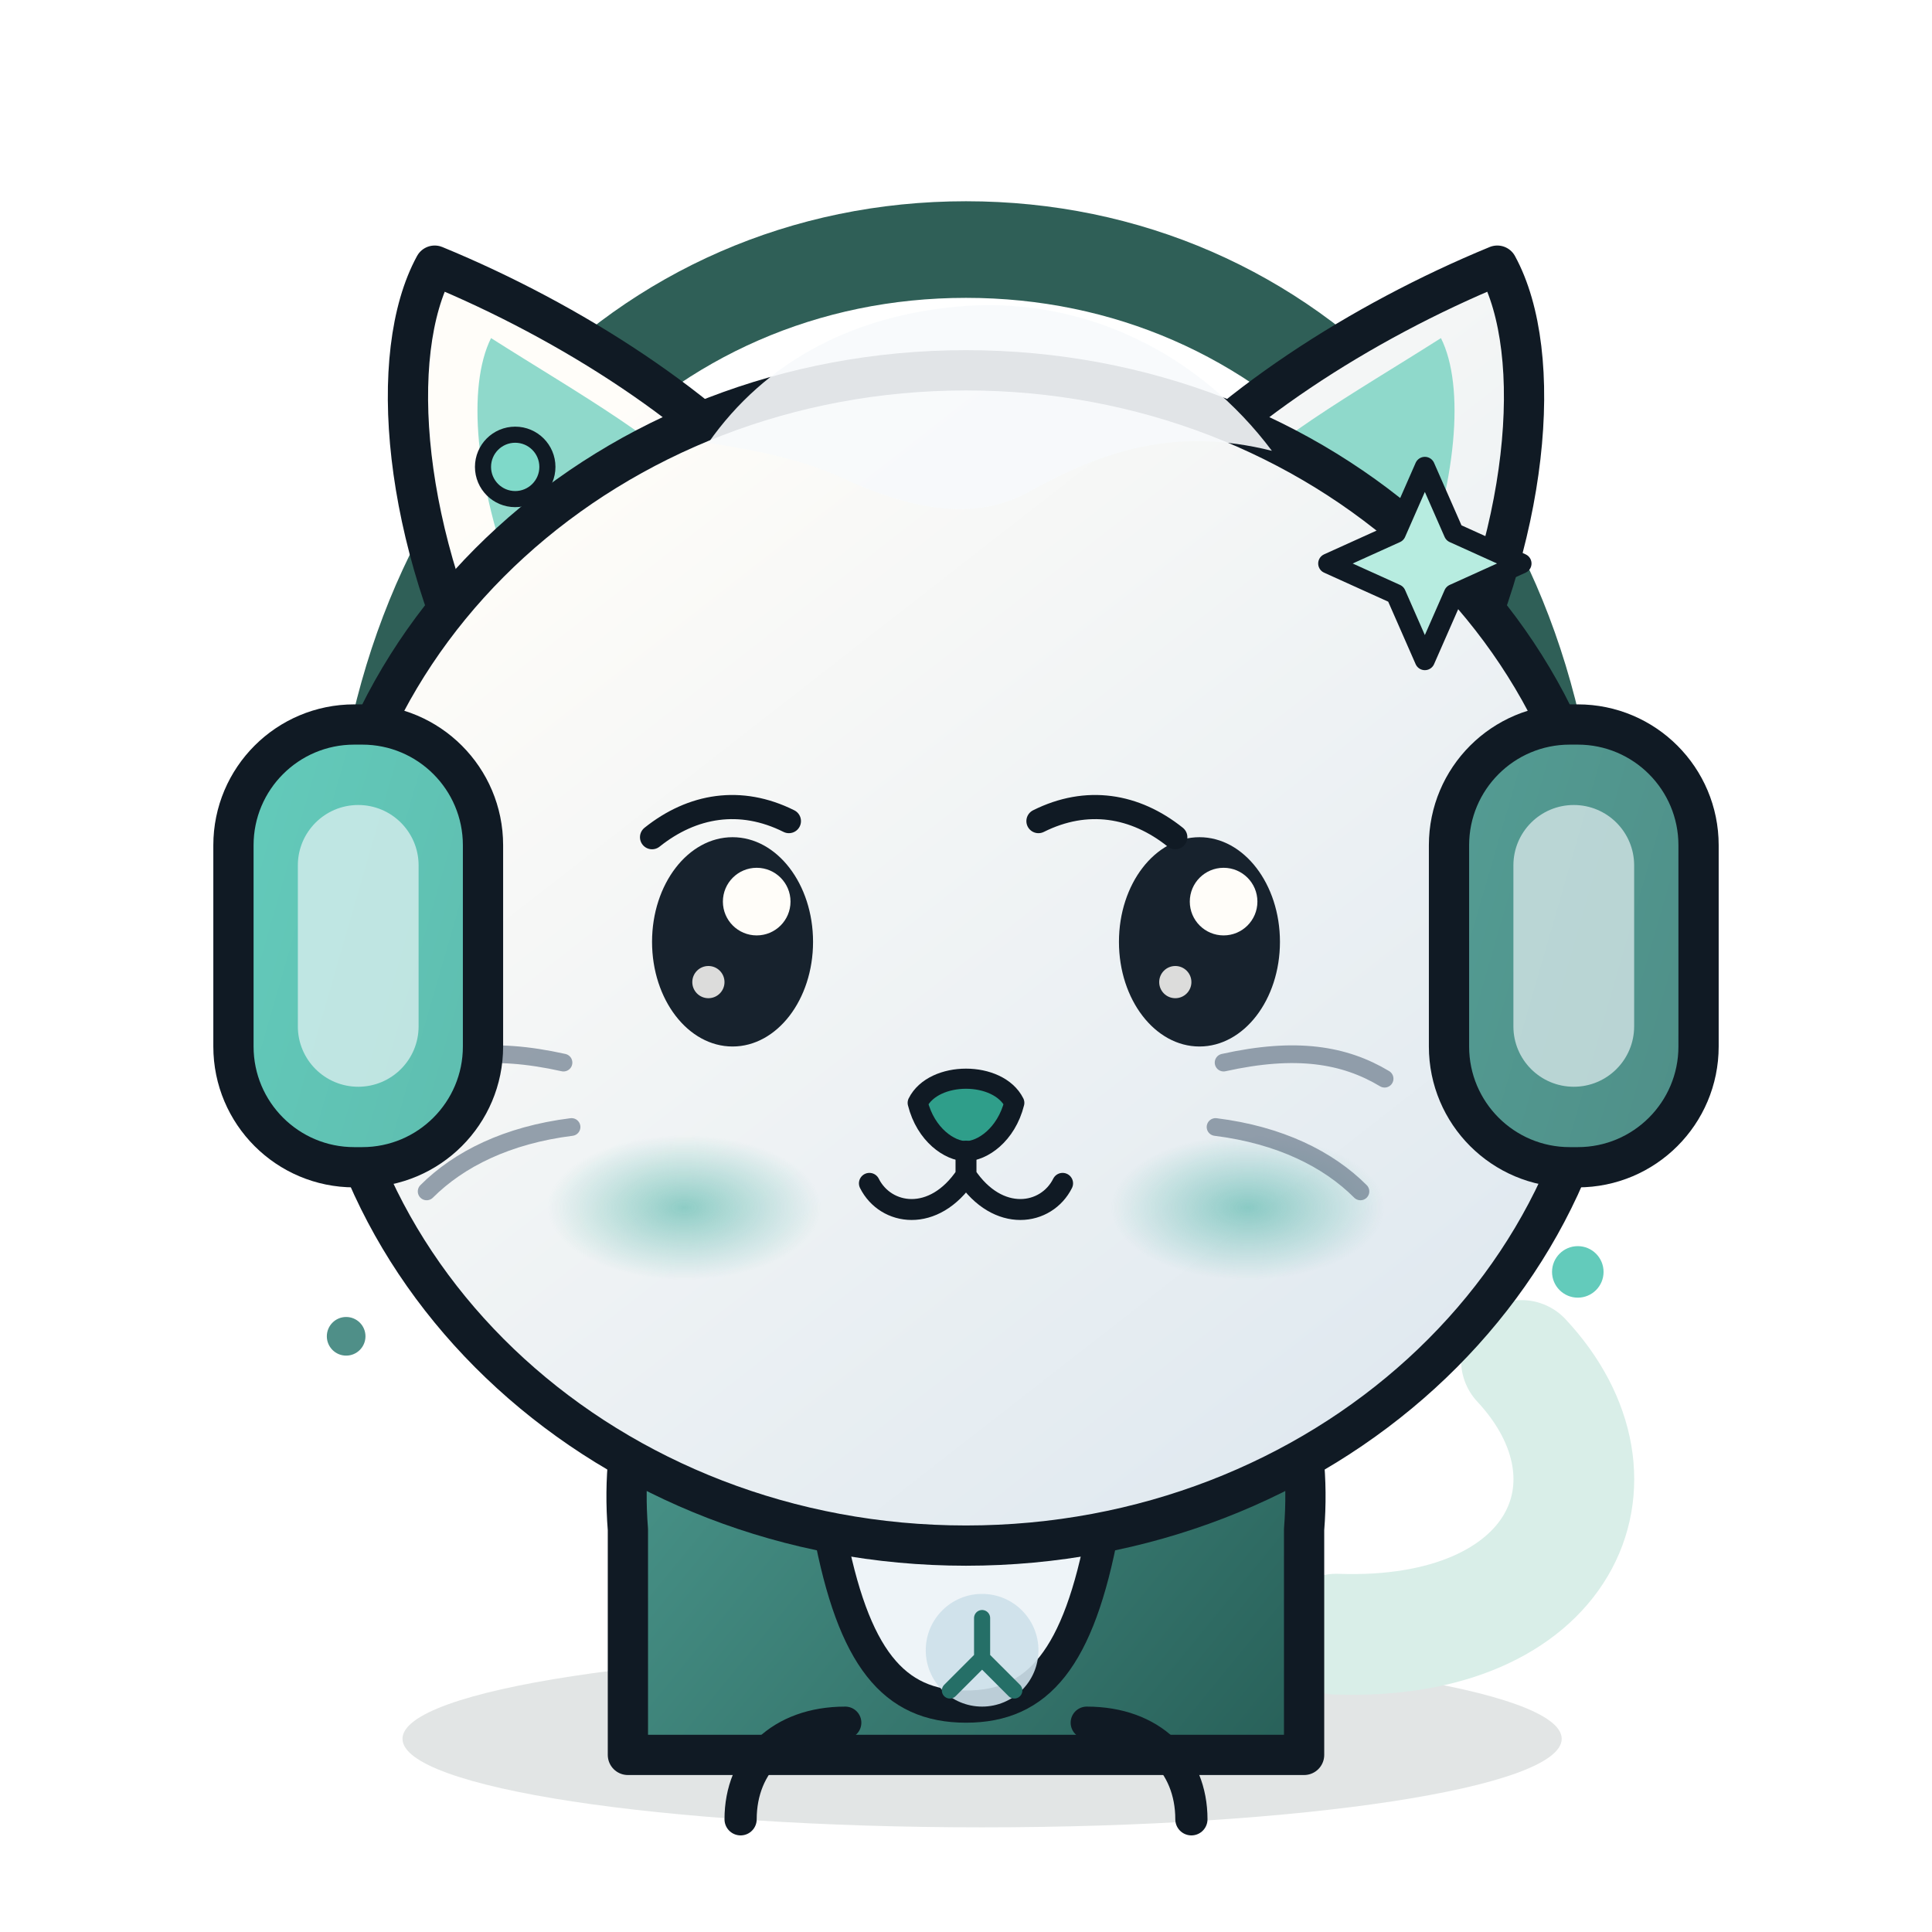
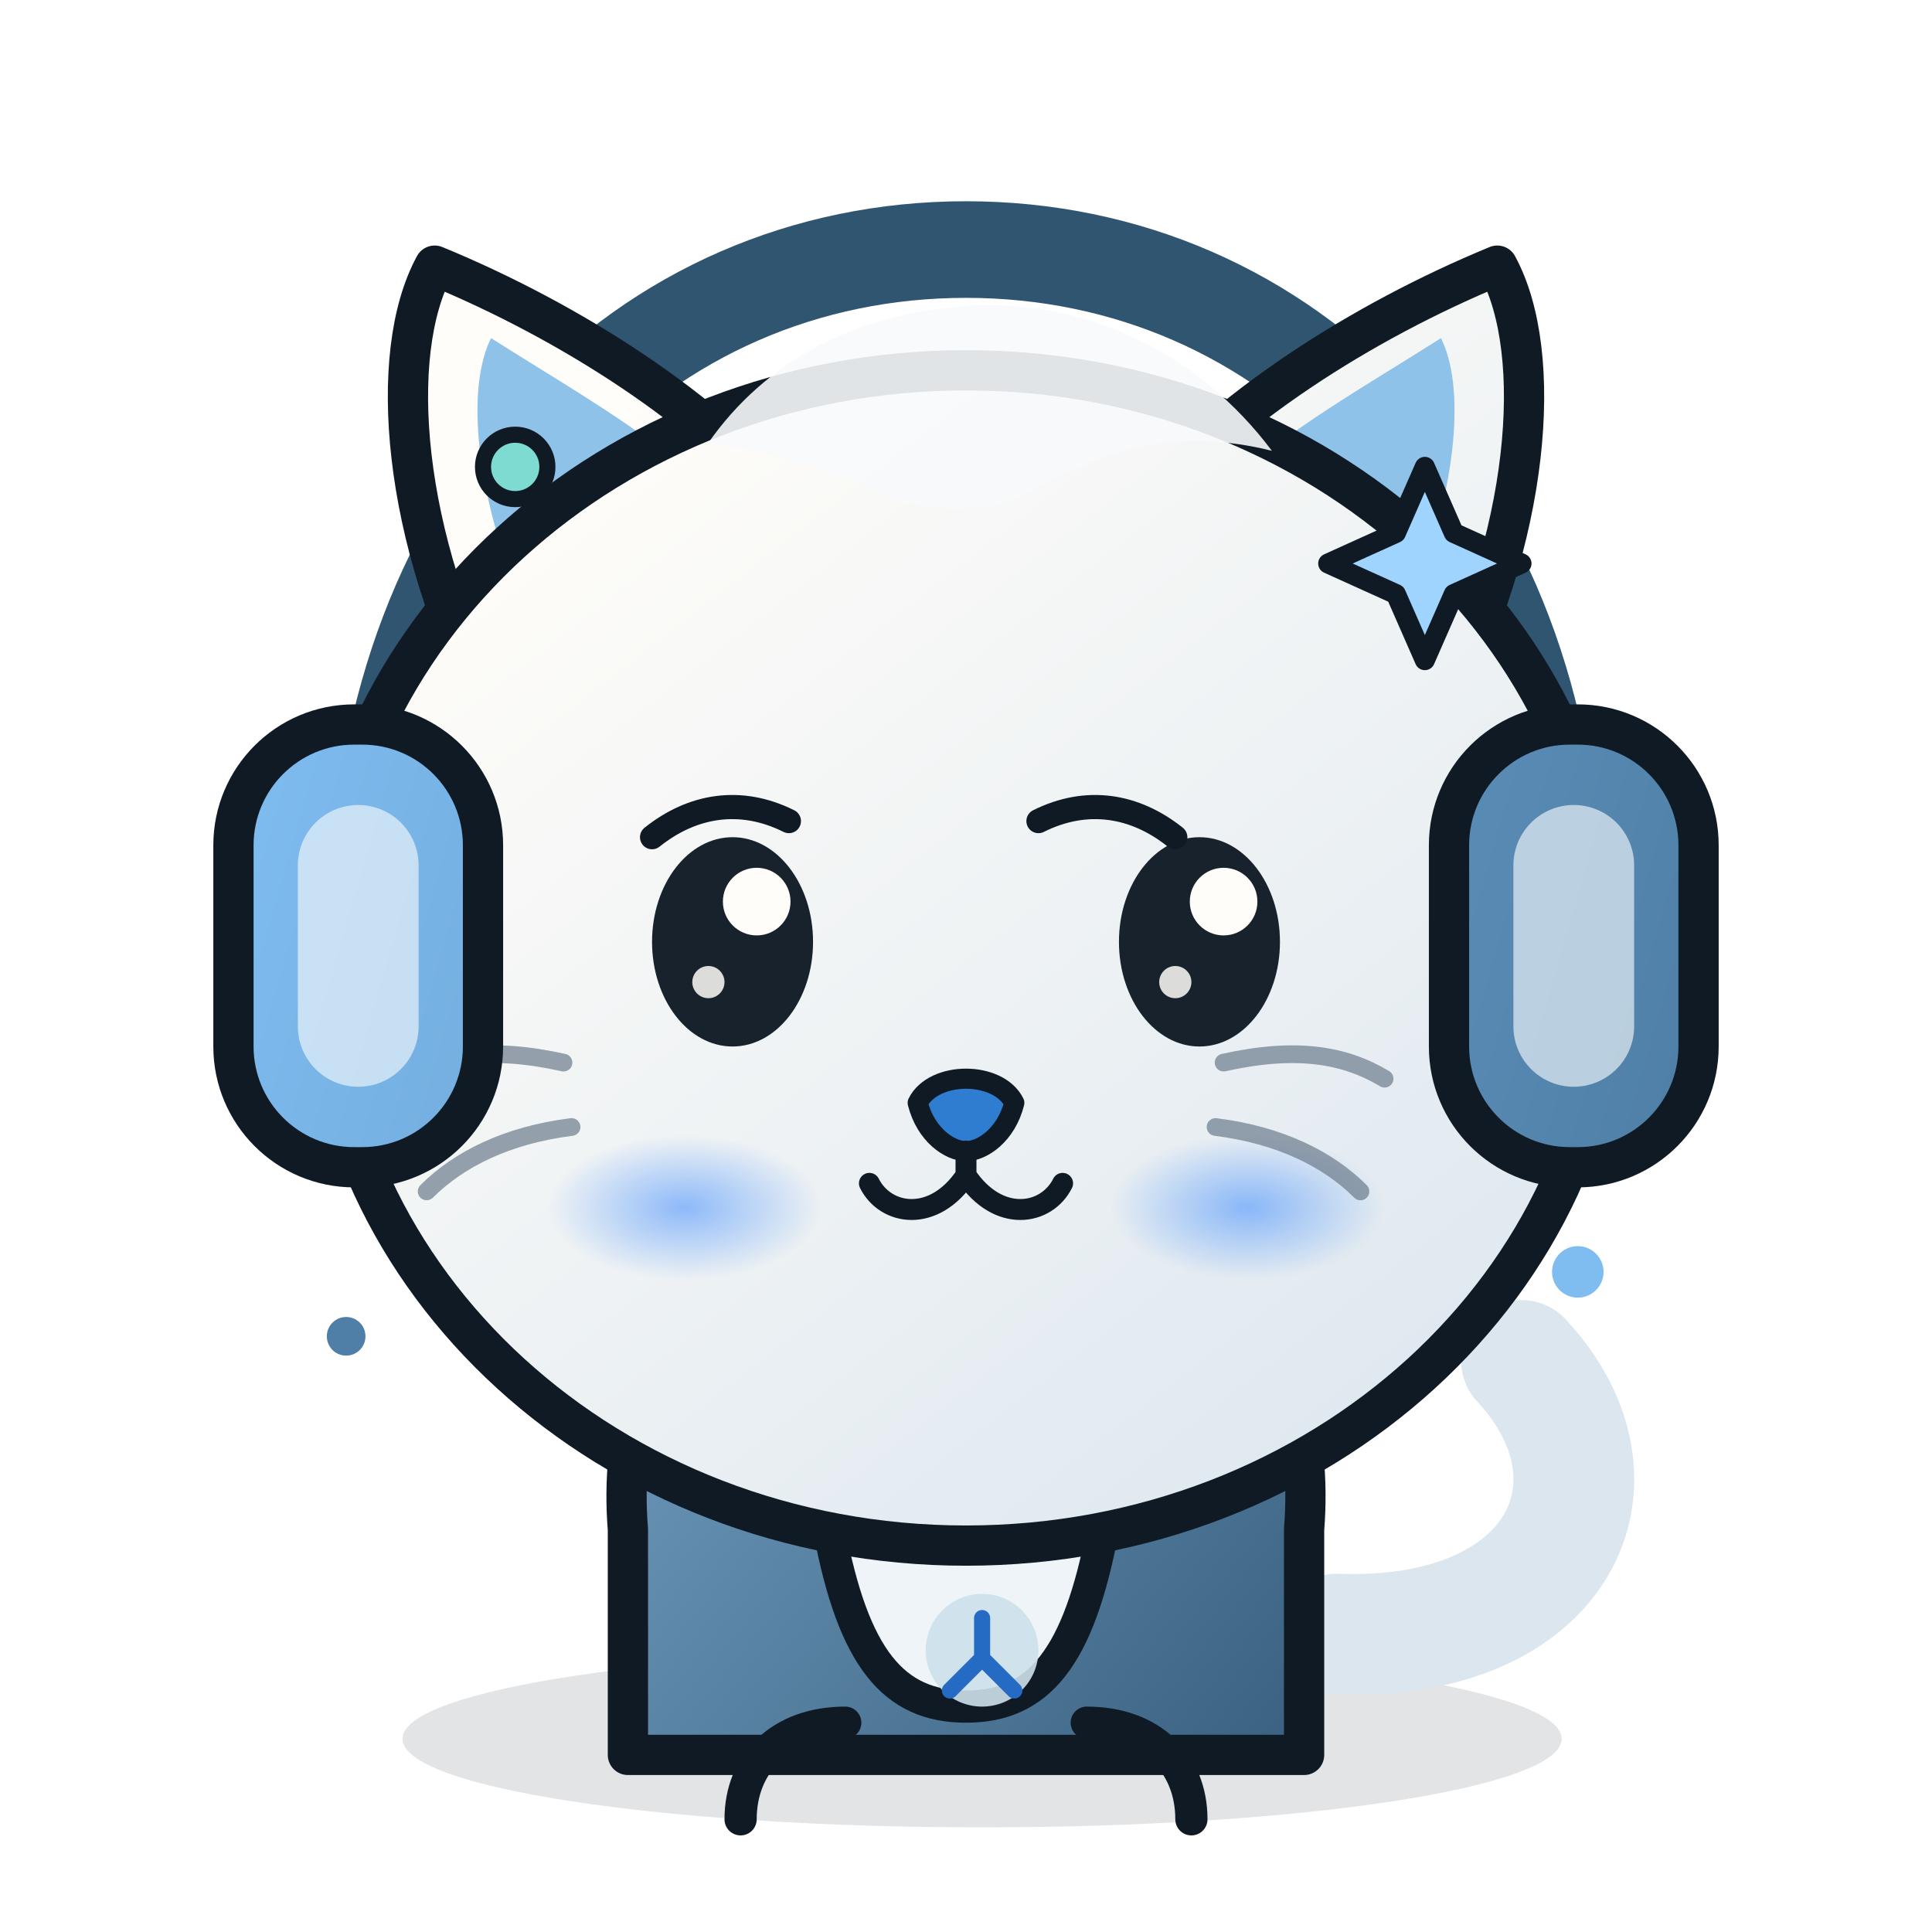
<svg xmlns="http://www.w3.org/2000/svg" viewBox="0 0 240 240" role="img" aria-labelledby="mascot-title mascot-desc">
  <defs>
    <linearGradient id="nc-fur" x1="70" y1="54" x2="176" y2="190" gradientUnits="userSpaceOnUse">
      <stop offset="0" stop-color="#fffdf9" />
      <stop offset="1" stop-color="#dde7ef" />
    </linearGradient>
    <linearGradient id="nc-hoodie" x1="78" y1="156" x2="166" y2="228" gradientUnits="userSpaceOnUse">
-       <stop offset="0" stop-color="#4d9b90" />
-       <stop offset="1" stop-color="#245a53" />
+       <stop offset="0" stop-color="#6f9bbd" />
+       <stop offset="1" stop-color="#355b7a" />
    </linearGradient>
    <linearGradient id="nc-headphone" x1="30" y1="88" x2="210" y2="140" gradientUnits="userSpaceOnUse">
-       <stop offset="0" stop-color="#63cbbb" />
-       <stop offset="1" stop-color="#4f8f88" />
+       <stop offset="0" stop-color="#7fbcf0" />
+       <stop offset="1" stop-color="#4f7fa6" />
    </linearGradient>
    <radialGradient id="nc-blush" cx="50%" cy="50%" r="50%">
-       <stop offset="0" stop-color="#3fae9f" stop-opacity=".55" />
-       <stop offset="1" stop-color="#3fae9f" stop-opacity="0" />
+       <stop offset="0" stop-color="#3d8bfd" stop-opacity=".55" />
+       <stop offset="1" stop-color="#3d8bfd" stop-opacity="0" />
    </radialGradient>
  </defs>
-   <ellipse cx="122" cy="216" rx="72" ry="11" fill="#08241e" opacity=".12" />
-   <path d="M166 203c28 1 37-19 23-34" fill="none" stroke="#d9eee8" stroke-width="15" stroke-linecap="round" />
+   <ellipse cx="122" cy="216" rx="72" ry="11" fill="#0d1721" opacity=".12" />
+   <path d="M166 203c28 1 37-19 23-34" fill="none" stroke="#dbe6ee" stroke-width="15" stroke-linecap="round" />
  <path d="M78 190c-2-25 14-42 42-42s44 17 42 42v28H78z" fill="url(#nc-hoodie)" stroke="#101a24" stroke-width="5" stroke-linejoin="round" />
  <path d="M103 190c3 16 8 22 17 22s14-6 17-22" fill="#eef4f8" stroke="#101a24" stroke-width="4" stroke-linecap="round" />
  <path d="M105 214c-8 0-13 5-13 12m43-12c8 0 13 5 13 12" fill="none" stroke="#101a24" stroke-width="4" stroke-linecap="round" />
  <path d="M145 181c7-5 14-6 20-4" fill="none" stroke="#eef4f8" stroke-width="4" stroke-linecap="round" opacity=".8" />
  <circle cx="122" cy="205" r="7" fill="#cde0ea" opacity=".9" />
-   <path d="M122 201v5m0 0-4 4m4-4 4 4" stroke="#256f67" stroke-width="2" fill="none" stroke-linecap="round" />
-   <path d="M47 112C48 63 80 31 120 31s72 32 73 81" fill="none" stroke="#2f5f57" stroke-width="12" stroke-linecap="round" />
+   <path d="M122 201v5m0 0-4 4m4-4 4 4" stroke="#256bc4" stroke-width="2" fill="none" stroke-linecap="round" />
+   <path d="M47 112C48 63 80 31 120 31s72 32 73 81" fill="none" stroke="#2f5570" stroke-width="12" stroke-linecap="round" />
  <path d="M61 88C50 67 48 44 54 33c17 7 34 18 44 30z" fill="url(#nc-fur)" stroke="#101a24" stroke-width="5" stroke-linejoin="round" />
  <path d="M179 88c11-21 13-44 7-55-17 7-34 18-44 30z" fill="url(#nc-fur)" stroke="#101a24" stroke-width="5" stroke-linejoin="round" />
-   <path d="M64 73c-5-13-6-25-3-31 11 7 22 13 29 21z" fill="#8fd9cb" />
-   <path d="M176 73c5-13 6-25 3-31-11 7-22 13-29 21z" fill="#8fd9cb" />
+   <path d="M64 73c-5-13-6-25-3-31 11 7 22 13 29 21z" fill="#8fc2e8" />
+   <path d="M176 73c5-13 6-25 3-31-11 7-22 13-29 21z" fill="#8fc2e8" />
  <ellipse cx="120" cy="119" rx="80" ry="73" fill="url(#nc-fur)" stroke="#101a24" stroke-width="5" />
  <path d="M88 55c7-10 18-16 32-17 15-1 29 6 38 18-12-3-21 0-30 5-7 4-15 2-22-1-6-3-12-4-18-5z" fill="#f7fafc" opacity=".9" />
  <ellipse cx="85" cy="150" rx="17" ry="9" fill="url(#nc-blush)" />
  <ellipse cx="155" cy="150" rx="17" ry="9" fill="url(#nc-blush)" />
  <g>
    <ellipse cx="91" cy="117" rx="10" ry="13" fill="#17222d" />
    <ellipse cx="149" cy="117" rx="10" ry="13" fill="#17222d" />
    <circle cx="94" cy="112" r="4.2" fill="#fffdf9" />
    <circle cx="152" cy="112" r="4.2" fill="#fffdf9" />
    <circle cx="88" cy="122" r="2" fill="#fffdf9" opacity=".85" />
    <circle cx="146" cy="122" r="2" fill="#fffdf9" opacity=".85" />
    <path d="M81 104c5-4 11-5 17-2m31 0c6-3 12-2 17 2" fill="none" stroke="#101a24" stroke-width="3" stroke-linecap="round" />
  </g>
-   <path d="M114 137c2-4 10-4 12 0-1 4-4 6-6 6s-5-2-6-6z" fill="#2f9e8a" stroke="#101a24" stroke-width="2.5" stroke-linejoin="round" />
+   <path d="M114 137c2-4 10-4 12 0-1 4-4 6-6 6s-5-2-6-6z" fill="#2f7dd1" stroke="#101a24" stroke-width="2.5" stroke-linejoin="round" />
  <path d="M120 143v3m0 0c-4 6-10 5-12 1m12-1c4 6 10 5 12 1" fill="none" stroke="#101a24" stroke-width="2.6" stroke-linecap="round" />
  <g fill="none" stroke="#6b7a8b" stroke-width="2.2" stroke-linecap="round" opacity=".7">
    <path d="M70 132c-9-2-15-1-20 2m21 6c-8 1-14 4-18 8m99-16c9-2 15-1 20 2m-21 6c8 1 14 4 18 8" />
  </g>
  <g>
    <rect x="29" y="90" width="31" height="55" rx="15" fill="url(#nc-headphone)" stroke="#101a24" stroke-width="5" />
    <rect x="37" y="100" width="15" height="35" rx="7.5" fill="#f1f7fb" opacity=".65" />
    <rect x="180" y="90" width="31" height="55" rx="15" fill="url(#nc-headphone)" stroke="#101a24" stroke-width="5" />
    <rect x="188" y="100" width="15" height="35" rx="7.5" fill="#f1f7fb" opacity=".65" />
  </g>
-   <path d="m177 58 3.6 8.2 8.4 3.8-8.4 3.8-3.6 8.2-3.6-8.2-8.4-3.8 8.4-3.8z" fill="#b7ece0" stroke="#101a24" stroke-width="2.5" stroke-linejoin="round" />
-   <circle cx="64" cy="58" r="4" fill="#7fd9c9" stroke="#101a24" stroke-width="2" />
-   <circle cx="196" cy="158" r="3.2" fill="#63cbbb" />
-   <circle cx="43" cy="166" r="2.4" fill="#4f8f88" />
+   <path d="m177 58 3.6 8.2 8.4 3.8-8.4 3.8-3.6 8.2-3.6-8.2-8.4-3.8 8.4-3.8z" fill="#9fd4ff" stroke="#101a24" stroke-width="2.5" stroke-linejoin="round" />
+   <circle cx="64" cy="58" r="4" fill="#7edbd1" stroke="#101a24" stroke-width="2" />
+   <circle cx="196" cy="158" r="3.2" fill="#7fbcf0" />
+   <circle cx="43" cy="166" r="2.4" fill="#4f7fa6" />
</svg>
